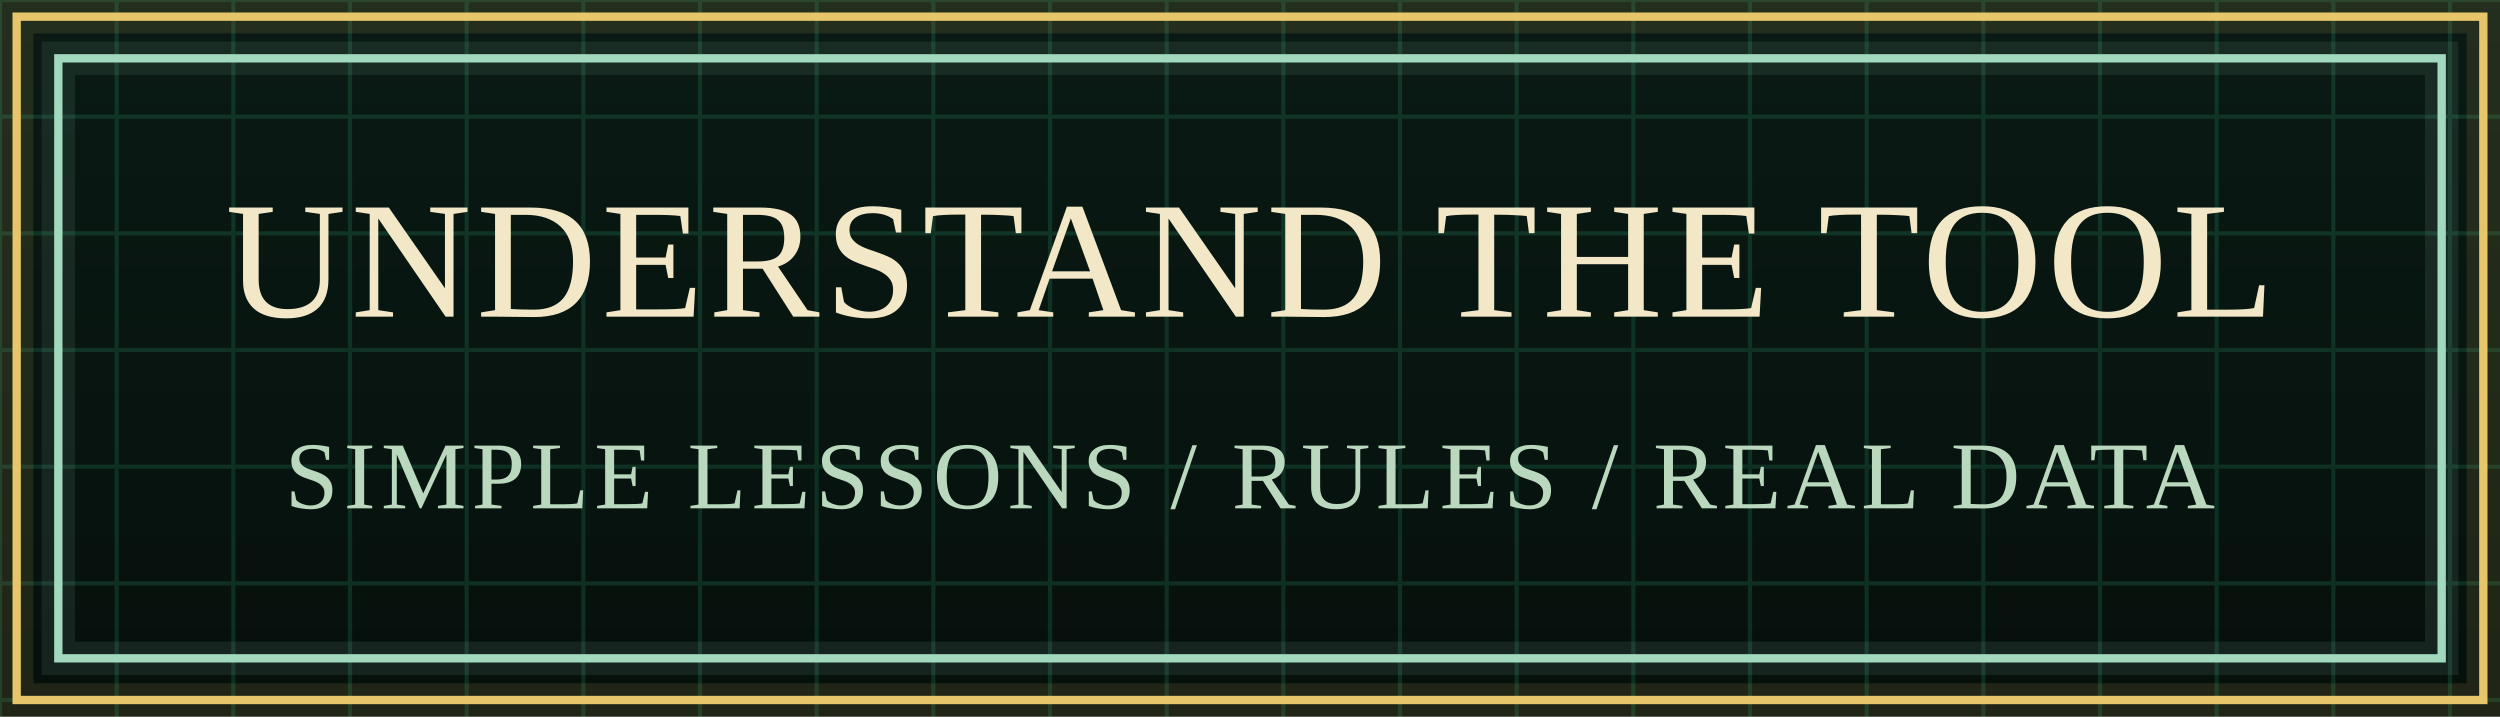
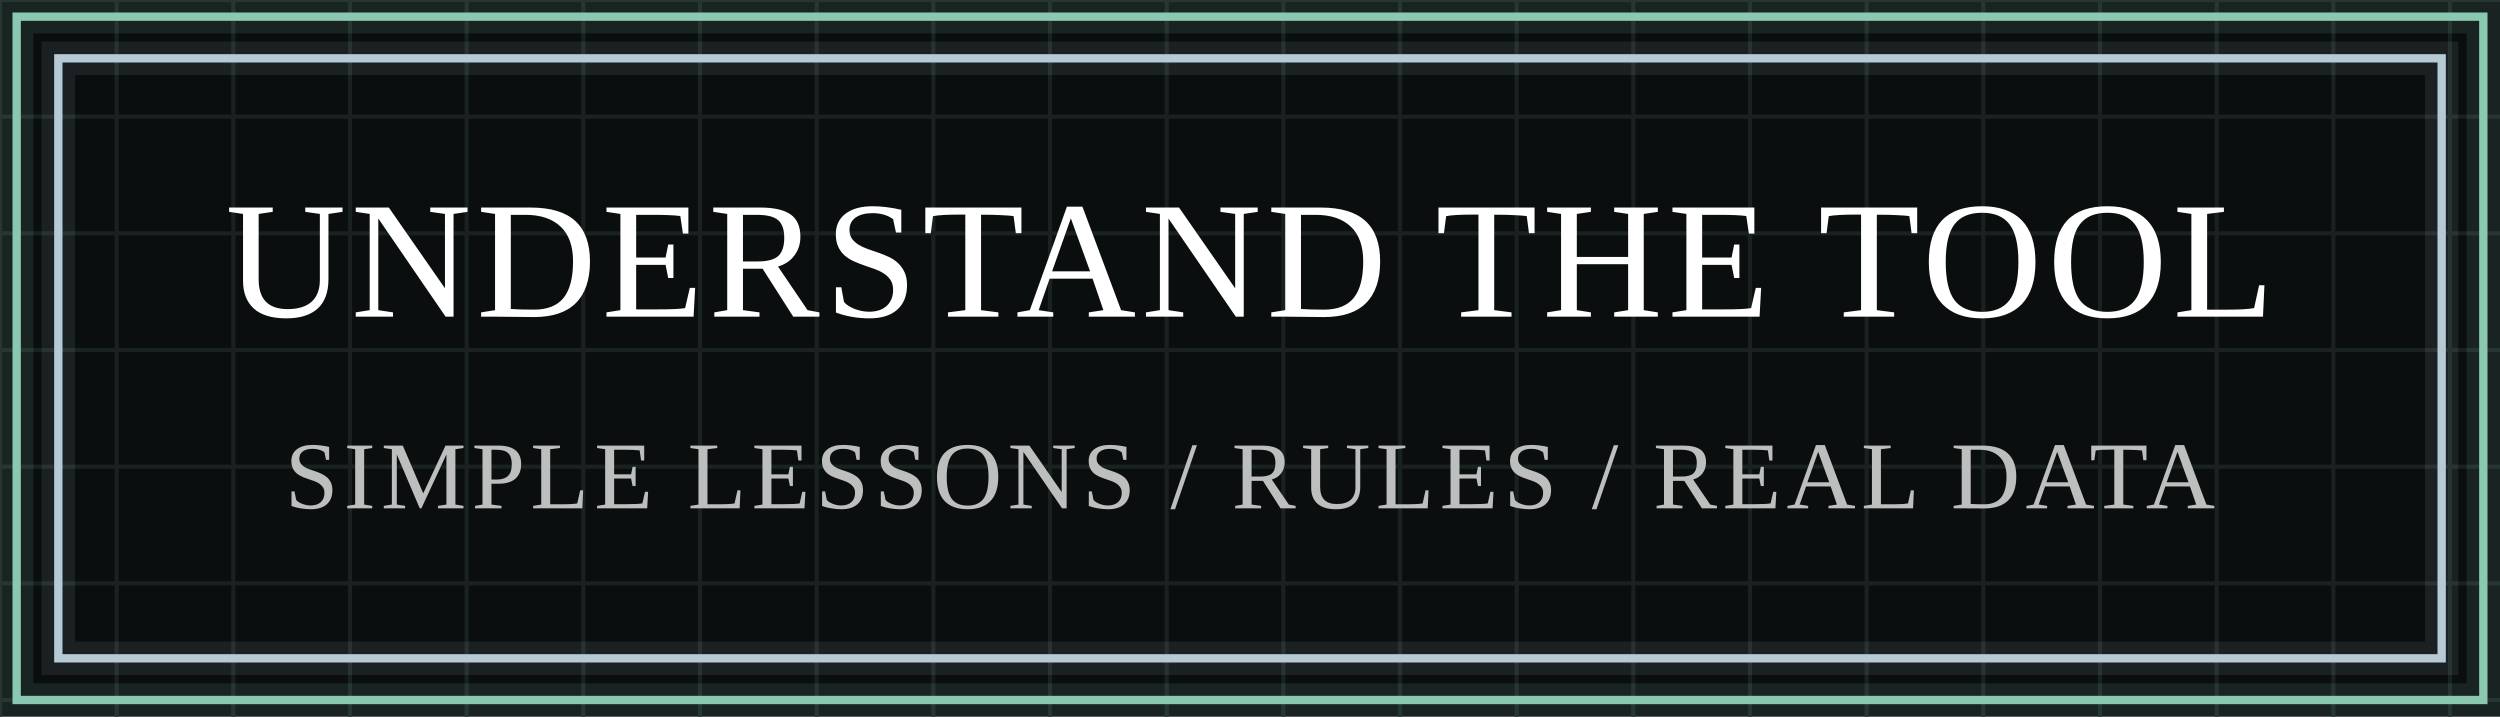
<svg xmlns="http://www.w3.org/2000/svg" width="300" height="86" viewBox="0 0 300 86">
-   <defs>
-     <linearGradient id="face" x2="0" y2="1">
-       <stop stop-color="#0a1a14" />
-       <stop offset="1" stop-color="#06100c" />
-     </linearGradient>
-   </defs>
-   <rect width="300" height="86" fill="url(#face)" />
-   <path d="M0 0v86M14 0v86M28 0v86M42 0v86M56 0v86M70 0v86M84 0v86M98 0v86M112 0v86M126 0v86M140 0v86M154 0v86M168 0v86M182 0v86M196 0v86M210 0v86M224 0v86M238 0v86M252 0v86M266 0v86M280 0v86M294 0v86M0 0h300M0 14h300M0 28h300M0 42h300M0 56h300M0 70h300M0 84h300" fill="none" stroke="#3ce4a0" stroke-opacity=".14" stroke-width=".5" />
-   <g fill="none" stroke="#e7c66b">
+   <rect width="300" height="86" fill="#0A0E0F" />
+   <path d="M0 0v86M14 0v86M28 0v86M42 0v86M56 0v86M70 0v86M84 0v86M98 0v86M112 0v86M126 0v86M140 0v86M154 0v86M168 0v86M182 0v86M196 0v86M210 0v86M224 0v86M238 0v86M252 0v86M266 0v86M280 0v86M294 0v86M0 0h300M0 14h300M0 28h300M0 42h300M0 56h300M0 70h300M0 84h300" fill="none" stroke="#192220" stroke-width=".5" />
+   <g fill="none" stroke="#8AC8B1">
    <rect x="2" y="2" width="296" height="82" stroke-width="4" stroke-opacity=".12" />
    <rect x="2" y="2" width="296" height="82" stroke-width="1" />
  </g>
-   <g fill="none" stroke="#a2d8be">
+   <g fill="none" stroke="#B6CAD6">
    <rect x="7" y="7" width="286" height="72" stroke-width="4" stroke-opacity=".10" />
    <rect x="7" y="7" width="286" height="72" stroke-width="1" />
  </g>
-   <g text-anchor="middle" font-family="Times New Roman, Times, serif">
-     <text x="150" y="38" font-size="20" letter-spacing=".6" fill="#f2e7c6">UNDERSTAND THE TOOL</text>
-     <text x="150" y="61" font-size="11.5" letter-spacing=".65" fill="#b9d8bd">SIMPLE LESSONS / RULES / REAL DATA</text>
+   <g text-anchor="middle" font-family="Times New Roman" font-weight="400">
+     <text x="150" y="38" font-size="20" letter-spacing=".6" fill="#FFFFFF">UNDERSTAND THE TOOL</text>
+     <text x="150" y="61" font-size="11.5" letter-spacing=".65" fill="#BDBEBE">SIMPLE LESSONS / RULES / REAL DATA</text>
  </g>
</svg>
